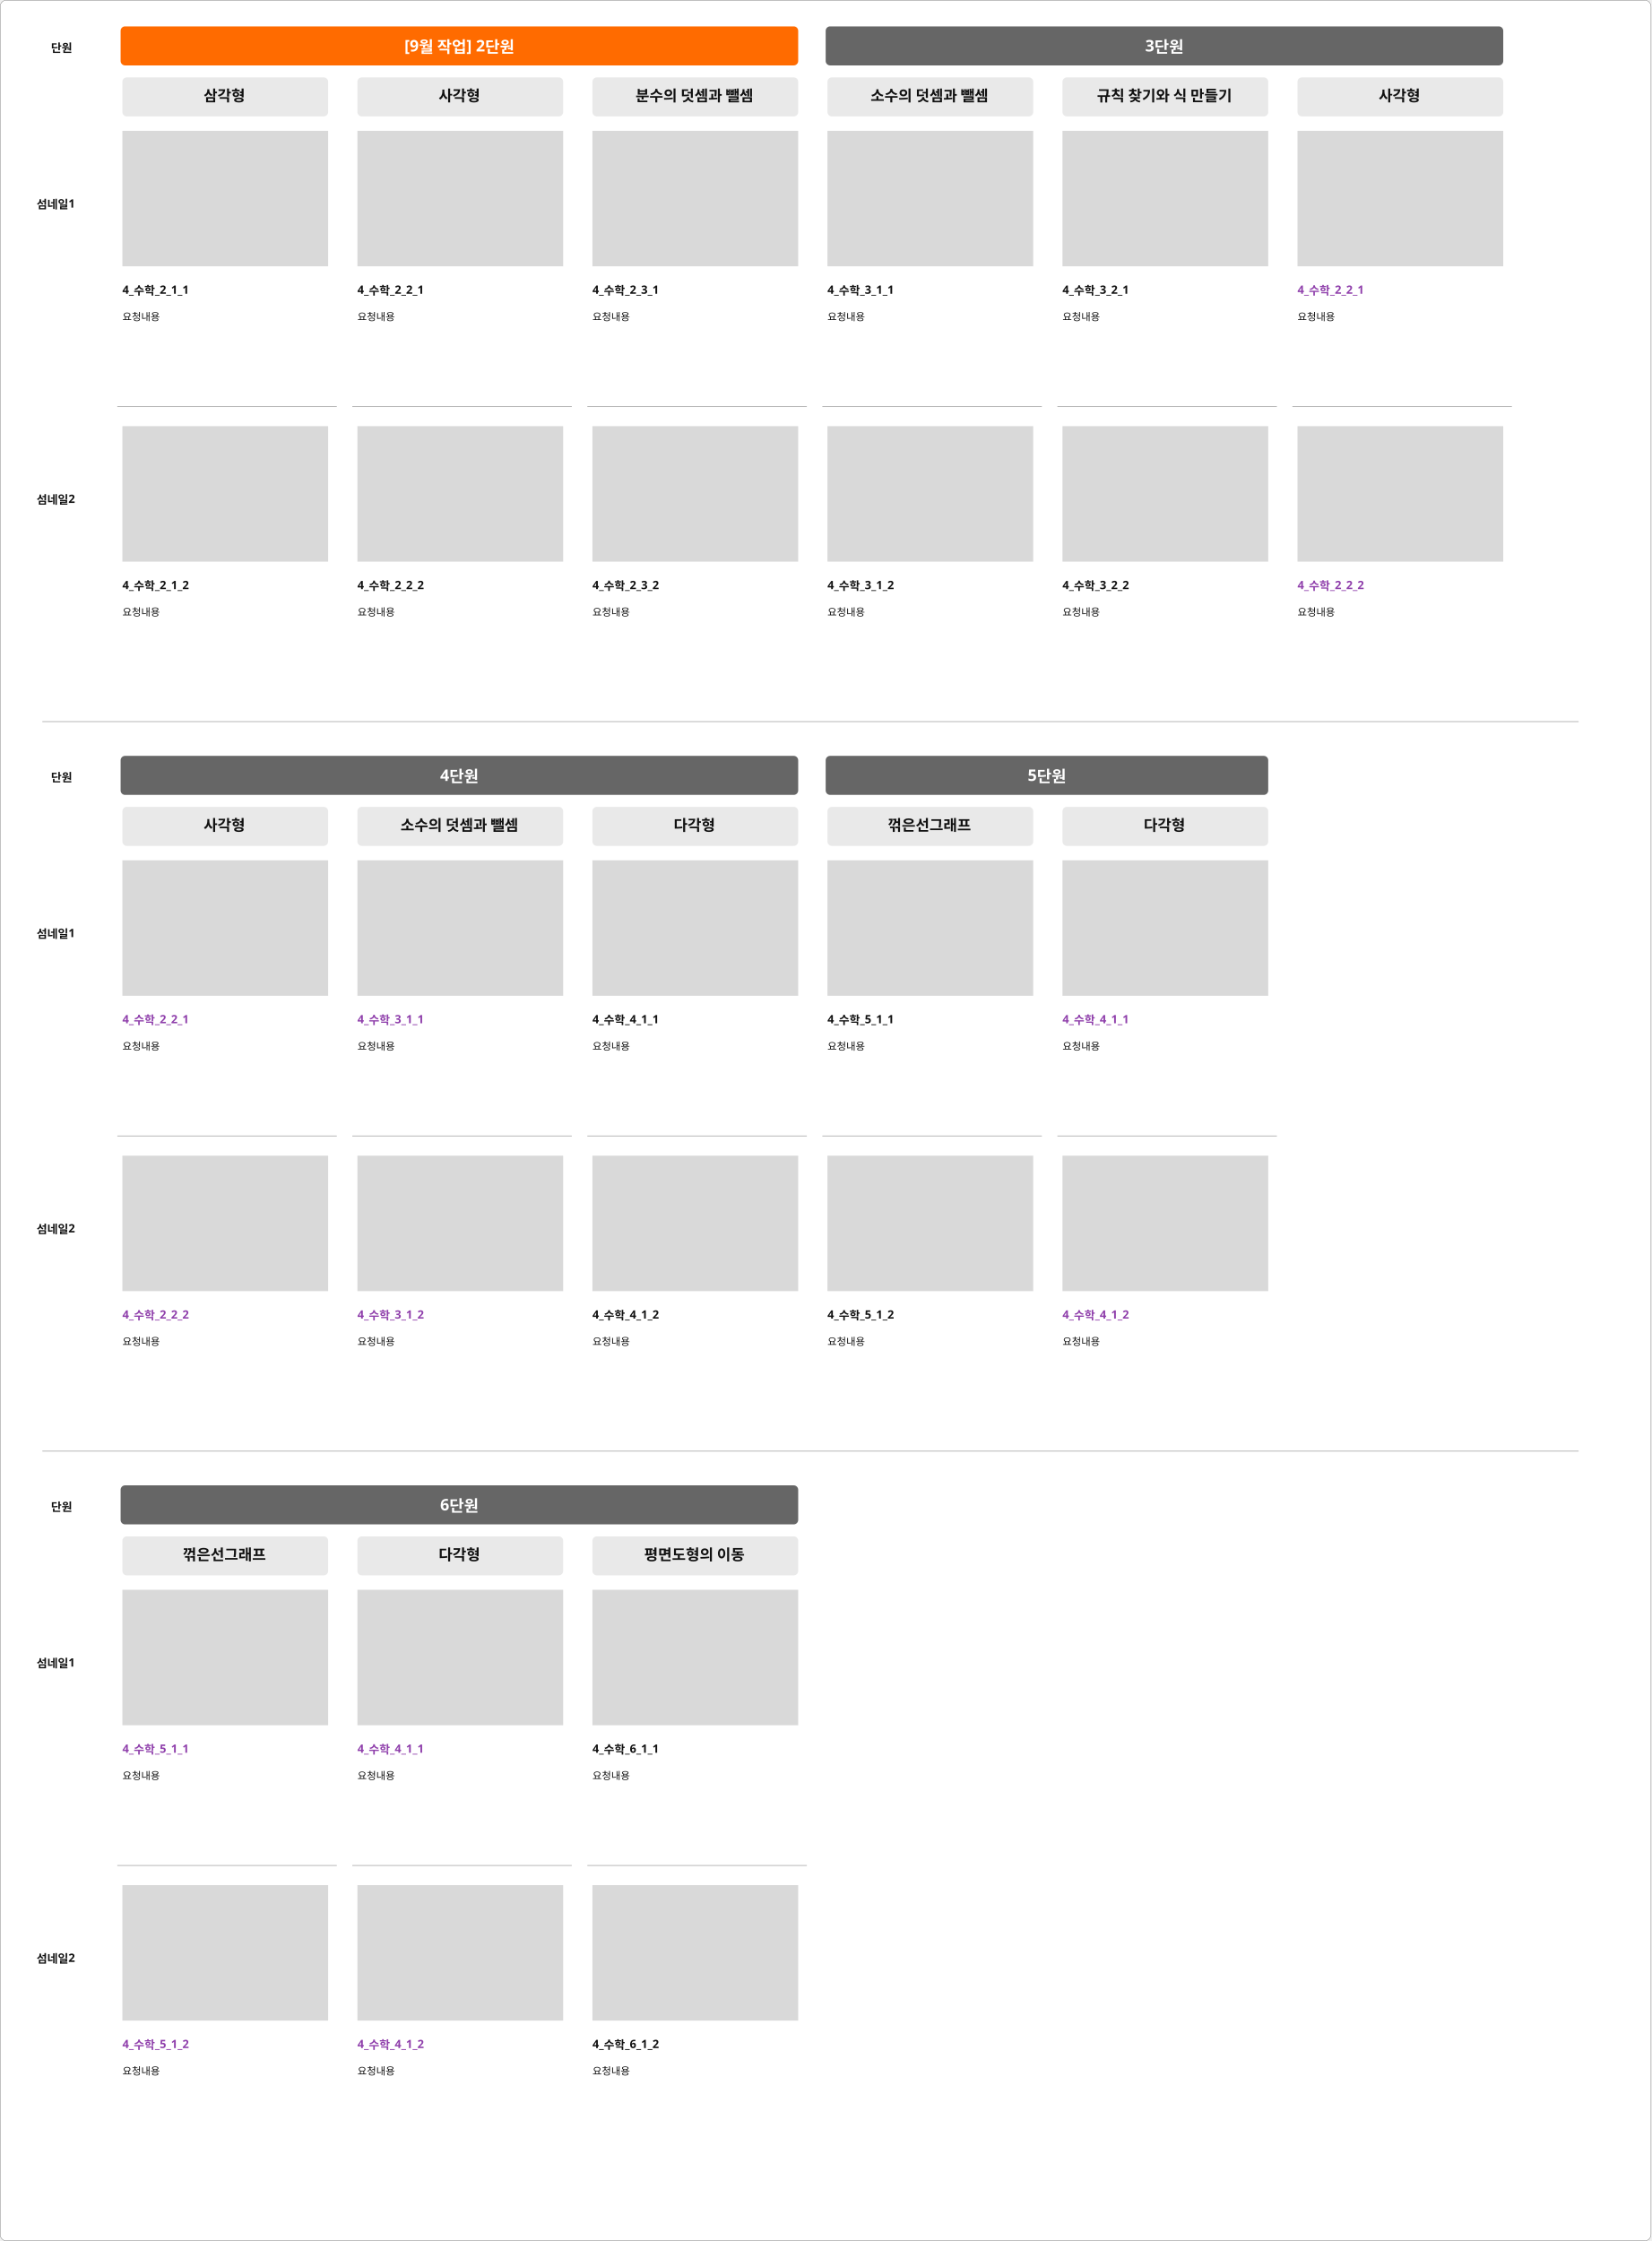
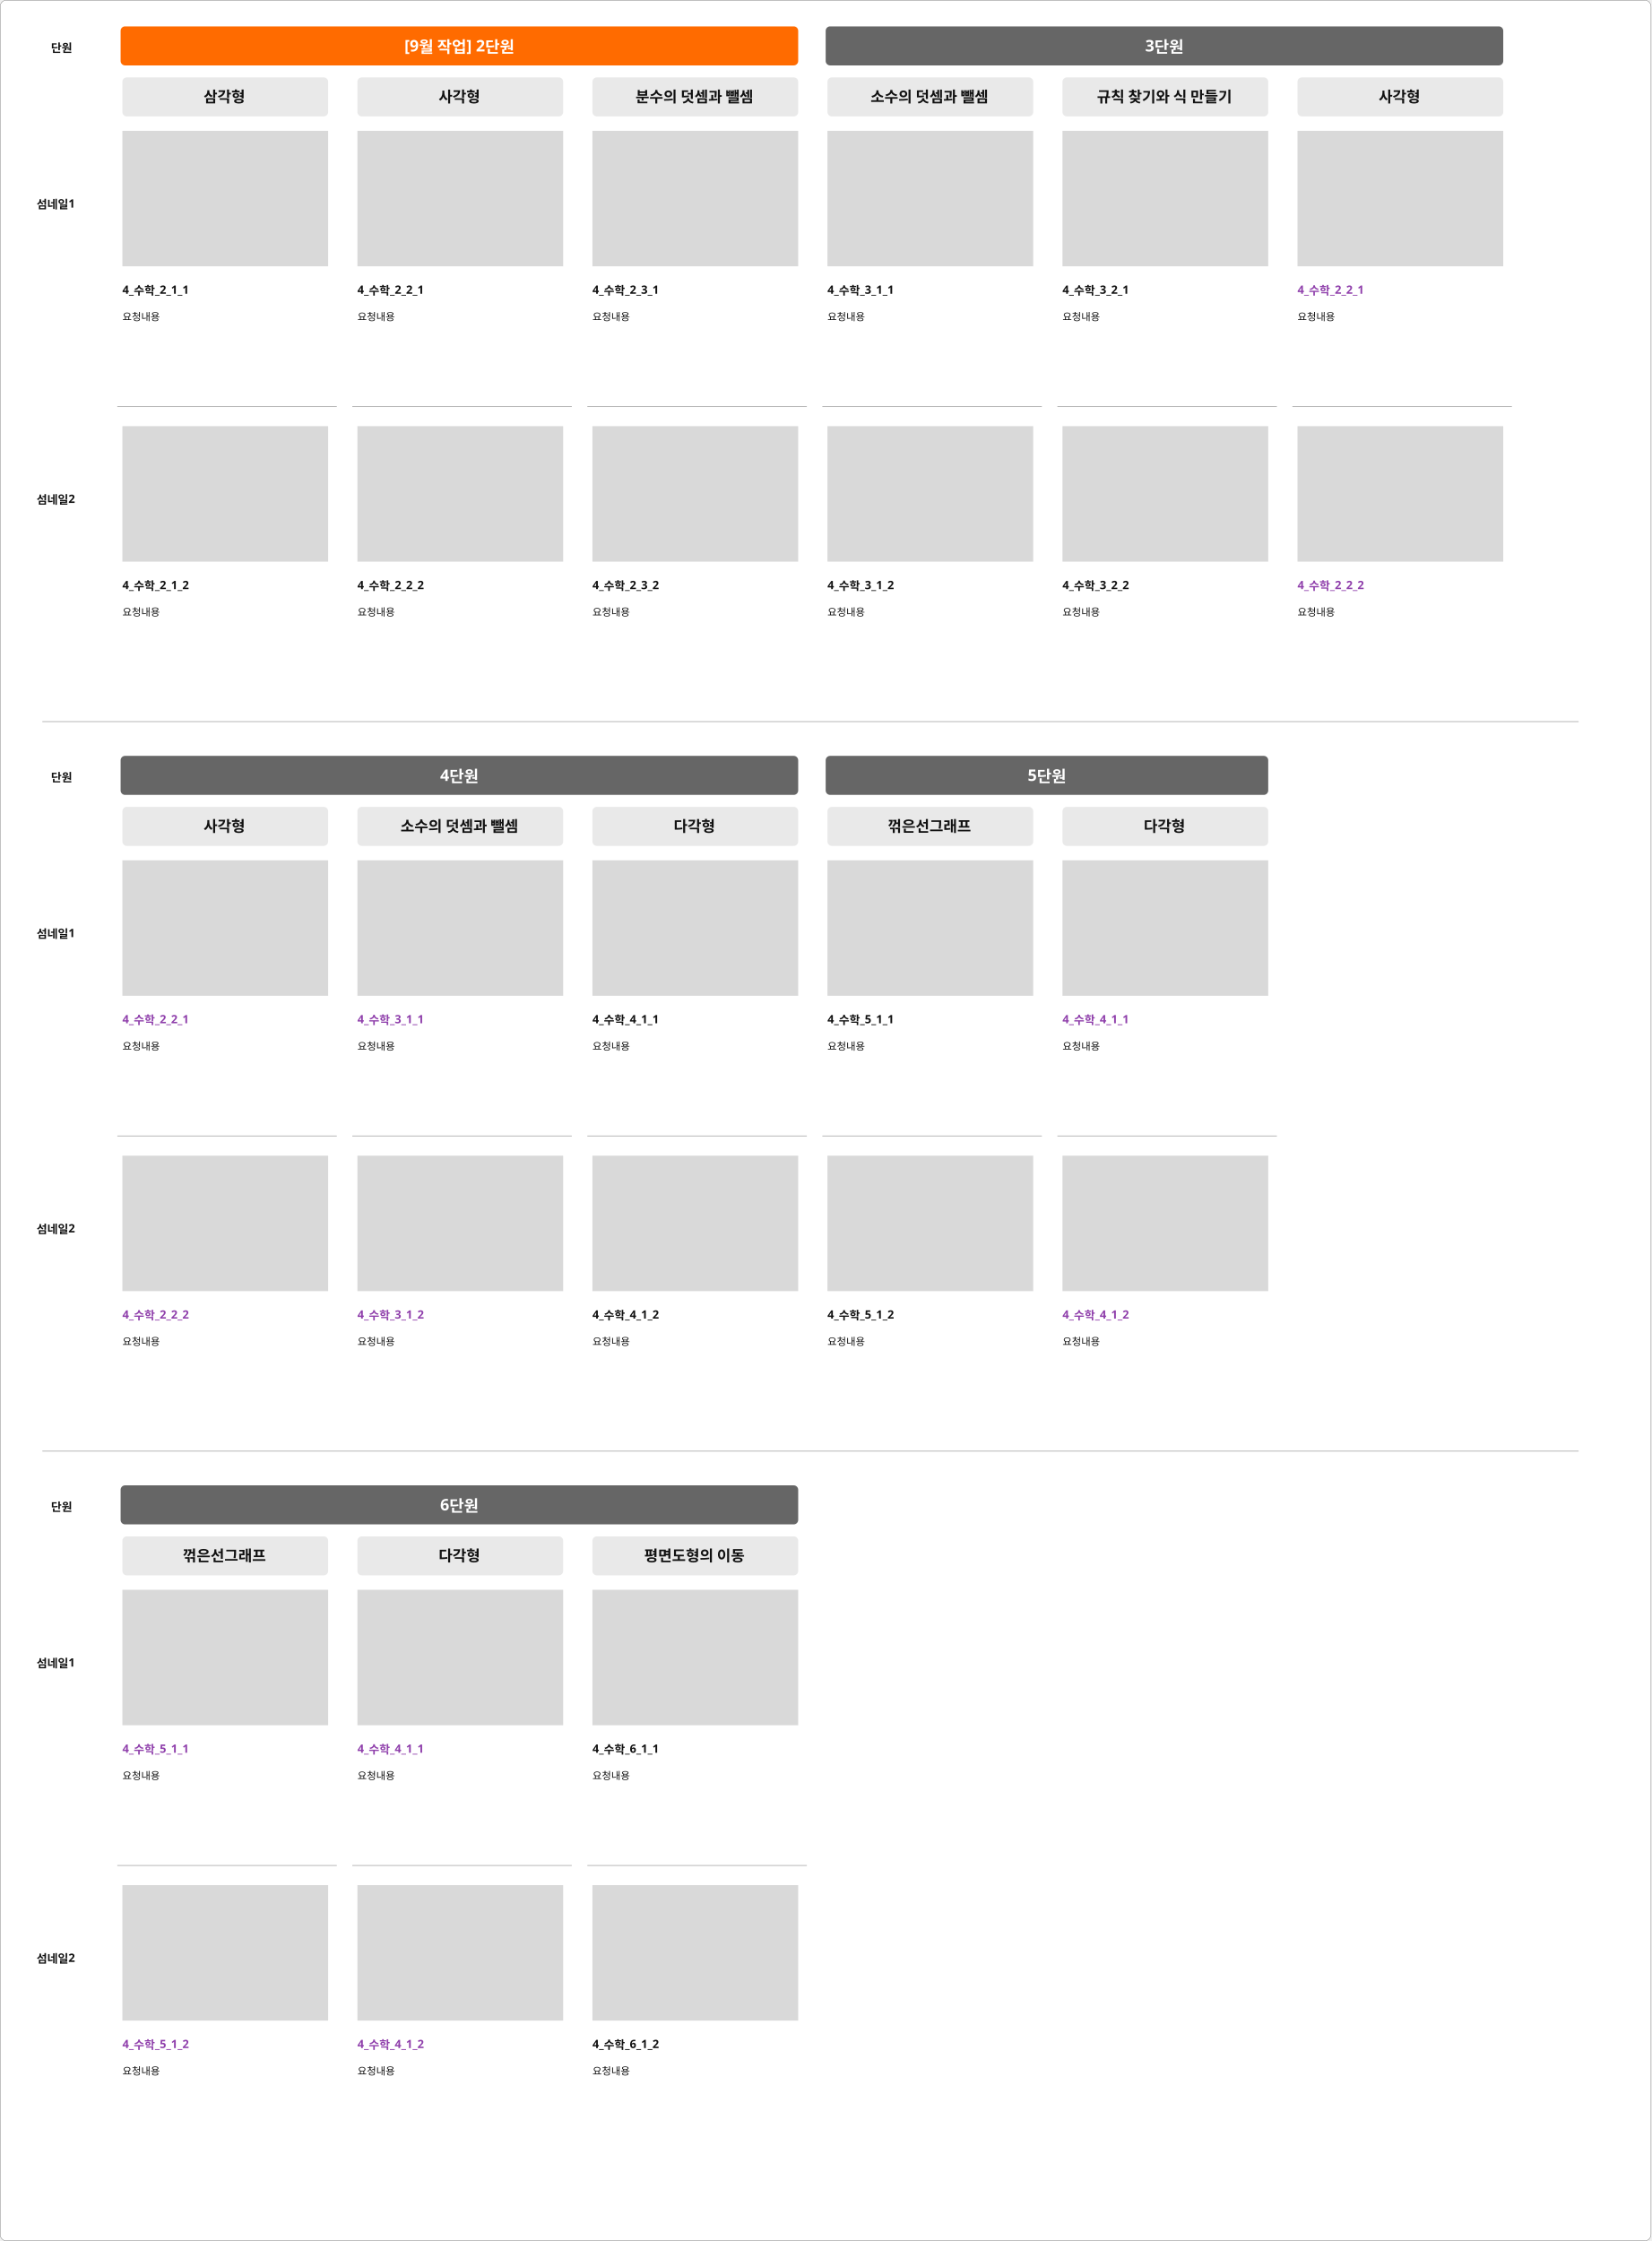
<svg xmlns="http://www.w3.org/2000/svg" width="7447" height="10107" viewBox="0 0 7447 10107" role="img" aria-labelledby="svg-title svg-desc">
  <style>
    text { font-family: 'NanumGothic', sans-serif; fill: #111111; letter-spacing: 0; }
    .unit-title { fill: #ffffff; font-size: 72px; font-weight: 700; }
    .filename { font-size: 52px; font-weight: 700; }
    .reuse-filename { fill: #8f3fab; }
    .request-label { font-size: 46px; font-weight: 400; }
    .row-label { font-size: 52px; font-weight: 700; }
  </style>
  <g id="board" data-name="작업표 배경">
    <rect id="board-background" x="0.5" y="0.5" width="7446" height="10106" rx="29.5" fill="#ffffff" stroke="#111111" />
  </g>
  <g id="labels" data-name="행 라벨">
    <g id="band-1-labels" data-name="1번째 행 라벨">
      <text id="band-1-unit-label" x="230" y="235" class="row-label">단원</text>
      <text id="band-1-thumbnail-1-label" x="165" y="940" class="row-label">섬네일1</text>
      <text id="band-1-thumbnail-2-label" x="165" y="2272" class="row-label">섬네일2</text>
    </g>
    <g id="band-2-labels" data-name="2번째 행 라벨">
      <text id="band-2-unit-label" x="230" y="3525" class="row-label">단원</text>
      <text id="band-2-thumbnail-1-label" x="165" y="4230" class="row-label">섬네일1</text>
      <text id="band-2-thumbnail-2-label" x="165" y="5562" class="row-label">섬네일2</text>
    </g>
    <g id="band-3-labels" data-name="3번째 행 라벨">
      <text id="band-3-unit-label" x="230" y="6815" class="row-label">단원</text>
      <text id="band-3-thumbnail-1-label" x="165" y="7520" class="row-label">섬네일1</text>
      <text id="band-3-thumbnail-2-label" x="165" y="8852" class="row-label">섬네일2</text>
    </g>
  </g>
  <line id="band-1-major-divider" x1="191" y1="3254.5" x2="7120" y2="3254.5" stroke="#b7b7b7" stroke-width="4" />
  <line id="band-2-major-divider" x1="191" y1="6544.5" x2="7120" y2="6544.5" stroke="#b7b7b7" stroke-width="4" />
  <g id="band-1-unit-2" data-name="[9월 작업] 2단원">
    <g id="band-1-unit-2-title" data-name="[9월 작업] 2단원 타이틀">
      <rect id="band-1-unit-2-title-background" x="544" y="119" width="3056" height="176" rx="20" fill="#ff6b00" />
      <text id="band-1-unit-2-title-text" x="2072" y="232" text-anchor="middle" class="unit-title">[9월 작업] 2단원</text>
    </g>
    <g id="band-1-unit-2-item-1" data-name="삼각형">
      <g id="band-1-unit-2-item-1-name-title" data-name="삼각형 타이틀">
        <rect id="band-1-unit-2-item-1-name-background" x="552" y="349" width="928" height="176" rx="20" fill="#e9e9e9" />
-         <text id="band-1-unit-2-item-1-name" x="1012" y="456.04" text-anchor="middle" style="font-size:68px;font-weight:700">
-           <tspan id="band-1-unit-2-item-1-name-line-1" x="1012" dy="0">삼각형</tspan>
-         </text>
+         <text id="band-1-unit-2-item-1-name" x="1012" y="460.8" text-anchor="middle" style="font-size:68px;font-weight:700">삼각형</text>
      </g>
      <g id="band-1-unit-2-item-1-thumbnail-1" data-name="4_수학_2_1_1">
        <rect id="band-1-unit-2-item-1-thumbnail-1-placeholder" x="552" y="590" width="928" height="611" fill="#d9d9d9" />
        <text id="band-1-unit-2-item-1-thumbnail-1-filename" x="552" y="1325" class="filename">4_수학_2_1_1</text>
        <text id="band-1-unit-2-item-1-thumbnail-1-request" x="552" y="1445" class="request-label">요청내용</text>
      </g>
      <line id="band-1-unit-2-item-1-divider" x1="529" y1="1833.5" x2="1519" y2="1833.5" stroke="#b7b7b7" stroke-width="4" />
      <g id="band-1-unit-2-item-1-thumbnail-2" data-name="4_수학_2_1_2">
        <rect id="band-1-unit-2-item-1-thumbnail-2-placeholder" x="552" y="1922" width="928" height="611" fill="#d9d9d9" />
        <text id="band-1-unit-2-item-1-thumbnail-2-filename" x="552" y="2657" class="filename">4_수학_2_1_2</text>
        <text id="band-1-unit-2-item-1-thumbnail-2-request" x="552" y="2777" class="request-label">요청내용</text>
      </g>
    </g>
    <g id="band-1-unit-2-item-2" data-name="사각형">
      <g id="band-1-unit-2-item-2-name-title" data-name="사각형 타이틀">
        <rect id="band-1-unit-2-item-2-name-background" x="1612" y="349" width="928" height="176" rx="20" fill="#e9e9e9" />
-         <text id="band-1-unit-2-item-2-name" x="2072" y="456.04" text-anchor="middle" style="font-size:68px;font-weight:700">
-           <tspan id="band-1-unit-2-item-2-name-line-1" x="2072" dy="0">사각형</tspan>
-         </text>
+         <text id="band-1-unit-2-item-2-name" x="2072" y="460.8" text-anchor="middle" style="font-size:68px;font-weight:700">사각형</text>
      </g>
      <g id="band-1-unit-2-item-2-thumbnail-1" data-name="4_수학_2_2_1">
        <rect id="band-1-unit-2-item-2-thumbnail-1-placeholder" x="1612" y="590" width="928" height="611" fill="#d9d9d9" />
        <text id="band-1-unit-2-item-2-thumbnail-1-filename" x="1612" y="1325" class="filename">4_수학_2_2_1</text>
        <text id="band-1-unit-2-item-2-thumbnail-1-request" x="1612" y="1445" class="request-label">요청내용</text>
      </g>
      <line id="band-1-unit-2-item-2-divider" x1="1589" y1="1833.5" x2="2579" y2="1833.5" stroke="#b7b7b7" stroke-width="4" />
      <g id="band-1-unit-2-item-2-thumbnail-2" data-name="4_수학_2_2_2">
        <rect id="band-1-unit-2-item-2-thumbnail-2-placeholder" x="1612" y="1922" width="928" height="611" fill="#d9d9d9" />
        <text id="band-1-unit-2-item-2-thumbnail-2-filename" x="1612" y="2657" class="filename">4_수학_2_2_2</text>
        <text id="band-1-unit-2-item-2-thumbnail-2-request" x="1612" y="2777" class="request-label">요청내용</text>
      </g>
    </g>
    <g id="band-1-unit-2-item-3" data-name="분수의 덧셈과 뺄셈">
      <g id="band-1-unit-2-item-3-name-title" data-name="분수의 덧셈과 뺄셈 타이틀">
        <rect id="band-1-unit-2-item-3-name-background" x="2672" y="349" width="928" height="176" rx="20" fill="#e9e9e9" />
-         <text id="band-1-unit-2-item-3-name" x="3132" y="456.04" text-anchor="middle" style="font-size:68px;font-weight:700">
-           <tspan id="band-1-unit-2-item-3-name-line-1" x="3132" dy="0">분수의 덧셈과 뺄셈</tspan>
-         </text>
+         <text id="band-1-unit-2-item-3-name" x="3132" y="460.8" text-anchor="middle" style="font-size:68px;font-weight:700">분수의 덧셈과 뺄셈</text>
      </g>
      <g id="band-1-unit-2-item-3-thumbnail-1" data-name="4_수학_2_3_1">
        <rect id="band-1-unit-2-item-3-thumbnail-1-placeholder" x="2672" y="590" width="928" height="611" fill="#d9d9d9" />
        <text id="band-1-unit-2-item-3-thumbnail-1-filename" x="2672" y="1325" class="filename">4_수학_2_3_1</text>
        <text id="band-1-unit-2-item-3-thumbnail-1-request" x="2672" y="1445" class="request-label">요청내용</text>
      </g>
      <line id="band-1-unit-2-item-3-divider" x1="2649" y1="1833.5" x2="3639" y2="1833.5" stroke="#b7b7b7" stroke-width="4" />
      <g id="band-1-unit-2-item-3-thumbnail-2" data-name="4_수학_2_3_2">
        <rect id="band-1-unit-2-item-3-thumbnail-2-placeholder" x="2672" y="1922" width="928" height="611" fill="#d9d9d9" />
        <text id="band-1-unit-2-item-3-thumbnail-2-filename" x="2672" y="2657" class="filename">4_수학_2_3_2</text>
        <text id="band-1-unit-2-item-3-thumbnail-2-request" x="2672" y="2777" class="request-label">요청내용</text>
      </g>
    </g>
  </g>
  <g id="band-1-unit-3" data-name="3단원">
    <g id="band-1-unit-3-title" data-name="3단원 타이틀">
      <rect id="band-1-unit-3-title-background" x="3724" y="119" width="3056" height="176" rx="20" fill="#666666" />
      <text id="band-1-unit-3-title-text" x="5252" y="232" text-anchor="middle" class="unit-title">3단원</text>
    </g>
    <g id="band-1-unit-3-item-1" data-name="소수의 덧셈과 뺄셈">
      <g id="band-1-unit-3-item-1-name-title" data-name="소수의 덧셈과 뺄셈 타이틀">
        <rect id="band-1-unit-3-item-1-name-background" x="3732" y="349" width="928" height="176" rx="20" fill="#e9e9e9" />
-         <text id="band-1-unit-3-item-1-name" x="4192" y="456.04" text-anchor="middle" style="font-size:68px;font-weight:700">
-           <tspan id="band-1-unit-3-item-1-name-line-1" x="4192" dy="0">소수의 덧셈과 뺄셈</tspan>
-         </text>
+         <text id="band-1-unit-3-item-1-name" x="4192" y="460.8" text-anchor="middle" style="font-size:68px;font-weight:700">소수의 덧셈과 뺄셈</text>
      </g>
      <g id="band-1-unit-3-item-1-thumbnail-1" data-name="4_수학_3_1_1">
        <rect id="band-1-unit-3-item-1-thumbnail-1-placeholder" x="3732" y="590" width="928" height="611" fill="#d9d9d9" />
        <text id="band-1-unit-3-item-1-thumbnail-1-filename" x="3732" y="1325" class="filename">4_수학_3_1_1</text>
        <text id="band-1-unit-3-item-1-thumbnail-1-request" x="3732" y="1445" class="request-label">요청내용</text>
      </g>
      <line id="band-1-unit-3-item-1-divider" x1="3709" y1="1833.5" x2="4699" y2="1833.5" stroke="#b7b7b7" stroke-width="4" />
      <g id="band-1-unit-3-item-1-thumbnail-2" data-name="4_수학_3_1_2">
        <rect id="band-1-unit-3-item-1-thumbnail-2-placeholder" x="3732" y="1922" width="928" height="611" fill="#d9d9d9" />
        <text id="band-1-unit-3-item-1-thumbnail-2-filename" x="3732" y="2657" class="filename">4_수학_3_1_2</text>
        <text id="band-1-unit-3-item-1-thumbnail-2-request" x="3732" y="2777" class="request-label">요청내용</text>
      </g>
    </g>
    <g id="band-1-unit-3-item-2" data-name="규칙 찾기와 식 만들기">
      <g id="band-1-unit-3-item-2-name-title" data-name="규칙 찾기와 식 만들기 타이틀">
        <rect id="band-1-unit-3-item-2-name-background" x="4792" y="349" width="928" height="176" rx="20" fill="#e9e9e9" />
-         <text id="band-1-unit-3-item-2-name" x="5252" y="456.04" text-anchor="middle" style="font-size:68px;font-weight:700">
-           <tspan id="band-1-unit-3-item-2-name-line-1" x="5252" dy="0">규칙 찾기와 식 만들기</tspan>
-         </text>
+         <text id="band-1-unit-3-item-2-name" x="5252" y="460.8" text-anchor="middle" style="font-size:68px;font-weight:700">규칙 찾기와 식 만들기</text>
      </g>
      <g id="band-1-unit-3-item-2-thumbnail-1" data-name="4_수학_3_2_1">
        <rect id="band-1-unit-3-item-2-thumbnail-1-placeholder" x="4792" y="590" width="928" height="611" fill="#d9d9d9" />
        <text id="band-1-unit-3-item-2-thumbnail-1-filename" x="4792" y="1325" class="filename">4_수학_3_2_1</text>
        <text id="band-1-unit-3-item-2-thumbnail-1-request" x="4792" y="1445" class="request-label">요청내용</text>
      </g>
      <line id="band-1-unit-3-item-2-divider" x1="4769" y1="1833.5" x2="5759" y2="1833.5" stroke="#b7b7b7" stroke-width="4" />
      <g id="band-1-unit-3-item-2-thumbnail-2" data-name="4_수학_3_2_2">
        <rect id="band-1-unit-3-item-2-thumbnail-2-placeholder" x="4792" y="1922" width="928" height="611" fill="#d9d9d9" />
        <text id="band-1-unit-3-item-2-thumbnail-2-filename" x="4792" y="2657" class="filename">4_수학_3_2_2</text>
        <text id="band-1-unit-3-item-2-thumbnail-2-request" x="4792" y="2777" class="request-label">요청내용</text>
      </g>
    </g>
    <g id="band-1-unit-3-item-3" data-name="사각형">
      <g id="band-1-unit-3-item-3-name-title" data-name="사각형 타이틀">
        <rect id="band-1-unit-3-item-3-name-background" x="5852" y="349" width="928" height="176" rx="20" fill="#e9e9e9" />
-         <text id="band-1-unit-3-item-3-name" x="6312" y="456.04" text-anchor="middle" style="font-size:68px;font-weight:700">
-           <tspan id="band-1-unit-3-item-3-name-line-1" x="6312" dy="0">사각형</tspan>
-         </text>
+         <text id="band-1-unit-3-item-3-name" x="6312" y="460.8" text-anchor="middle" style="font-size:68px;font-weight:700">사각형</text>
      </g>
      <g id="band-1-unit-3-item-3-thumbnail-1" data-name="4_수학_2_2_1">
        <rect id="band-1-unit-3-item-3-thumbnail-1-placeholder" x="5852" y="590" width="928" height="611" fill="#d9d9d9" />
        <text id="band-1-unit-3-item-3-thumbnail-1-filename" x="5852" y="1325" class="filename reuse-filename">4_수학_2_2_1</text>
        <text id="band-1-unit-3-item-3-thumbnail-1-request" x="5852" y="1445" class="request-label">요청내용</text>
      </g>
      <line id="band-1-unit-3-item-3-divider" x1="5829" y1="1833.5" x2="6819" y2="1833.5" stroke="#b7b7b7" stroke-width="4" />
      <g id="band-1-unit-3-item-3-thumbnail-2" data-name="4_수학_2_2_2">
        <rect id="band-1-unit-3-item-3-thumbnail-2-placeholder" x="5852" y="1922" width="928" height="611" fill="#d9d9d9" />
        <text id="band-1-unit-3-item-3-thumbnail-2-filename" x="5852" y="2657" class="filename reuse-filename">4_수학_2_2_2</text>
        <text id="band-1-unit-3-item-3-thumbnail-2-request" x="5852" y="2777" class="request-label">요청내용</text>
      </g>
    </g>
  </g>
  <g id="band-2-unit-4" data-name="4단원">
    <g id="band-2-unit-4-title" data-name="4단원 타이틀">
      <rect id="band-2-unit-4-title-background" x="544" y="3409" width="3056" height="176" rx="20" fill="#666666" />
      <text id="band-2-unit-4-title-text" x="2072" y="3522" text-anchor="middle" class="unit-title">4단원</text>
    </g>
    <g id="band-2-unit-4-item-1" data-name="사각형">
      <g id="band-2-unit-4-item-1-name-title" data-name="사각형 타이틀">
        <rect id="band-2-unit-4-item-1-name-background" x="552" y="3639" width="928" height="176" rx="20" fill="#e9e9e9" />
-         <text id="band-2-unit-4-item-1-name" x="1012" y="3746.04" text-anchor="middle" style="font-size:68px;font-weight:700">
-           <tspan id="band-2-unit-4-item-1-name-line-1" x="1012" dy="0">사각형</tspan>
-         </text>
+         <text id="band-2-unit-4-item-1-name" x="1012" y="3750.8" text-anchor="middle" style="font-size:68px;font-weight:700">사각형</text>
      </g>
      <g id="band-2-unit-4-item-1-thumbnail-1" data-name="4_수학_2_2_1">
        <rect id="band-2-unit-4-item-1-thumbnail-1-placeholder" x="552" y="3880" width="928" height="611" fill="#d9d9d9" />
        <text id="band-2-unit-4-item-1-thumbnail-1-filename" x="552" y="4615" class="filename reuse-filename">4_수학_2_2_1</text>
        <text id="band-2-unit-4-item-1-thumbnail-1-request" x="552" y="4735" class="request-label">요청내용</text>
      </g>
      <line id="band-2-unit-4-item-1-divider" x1="529" y1="5123.5" x2="1519" y2="5123.5" stroke="#b7b7b7" stroke-width="4" />
      <g id="band-2-unit-4-item-1-thumbnail-2" data-name="4_수학_2_2_2">
        <rect id="band-2-unit-4-item-1-thumbnail-2-placeholder" x="552" y="5212" width="928" height="611" fill="#d9d9d9" />
        <text id="band-2-unit-4-item-1-thumbnail-2-filename" x="552" y="5947" class="filename reuse-filename">4_수학_2_2_2</text>
        <text id="band-2-unit-4-item-1-thumbnail-2-request" x="552" y="6067" class="request-label">요청내용</text>
      </g>
    </g>
    <g id="band-2-unit-4-item-2" data-name="소수의 덧셈과 뺄셈">
      <g id="band-2-unit-4-item-2-name-title" data-name="소수의 덧셈과 뺄셈 타이틀">
        <rect id="band-2-unit-4-item-2-name-background" x="1612" y="3639" width="928" height="176" rx="20" fill="#e9e9e9" />
-         <text id="band-2-unit-4-item-2-name" x="2072" y="3746.04" text-anchor="middle" style="font-size:68px;font-weight:700">
-           <tspan id="band-2-unit-4-item-2-name-line-1" x="2072" dy="0">소수의 덧셈과 뺄셈</tspan>
-         </text>
+         <text id="band-2-unit-4-item-2-name" x="2072" y="3750.8" text-anchor="middle" style="font-size:68px;font-weight:700">소수의 덧셈과 뺄셈</text>
      </g>
      <g id="band-2-unit-4-item-2-thumbnail-1" data-name="4_수학_3_1_1">
        <rect id="band-2-unit-4-item-2-thumbnail-1-placeholder" x="1612" y="3880" width="928" height="611" fill="#d9d9d9" />
        <text id="band-2-unit-4-item-2-thumbnail-1-filename" x="1612" y="4615" class="filename reuse-filename">4_수학_3_1_1</text>
        <text id="band-2-unit-4-item-2-thumbnail-1-request" x="1612" y="4735" class="request-label">요청내용</text>
      </g>
      <line id="band-2-unit-4-item-2-divider" x1="1589" y1="5123.5" x2="2579" y2="5123.5" stroke="#b7b7b7" stroke-width="4" />
      <g id="band-2-unit-4-item-2-thumbnail-2" data-name="4_수학_3_1_2">
        <rect id="band-2-unit-4-item-2-thumbnail-2-placeholder" x="1612" y="5212" width="928" height="611" fill="#d9d9d9" />
        <text id="band-2-unit-4-item-2-thumbnail-2-filename" x="1612" y="5947" class="filename reuse-filename">4_수학_3_1_2</text>
        <text id="band-2-unit-4-item-2-thumbnail-2-request" x="1612" y="6067" class="request-label">요청내용</text>
      </g>
    </g>
    <g id="band-2-unit-4-item-3" data-name="다각형">
      <g id="band-2-unit-4-item-3-name-title" data-name="다각형 타이틀">
        <rect id="band-2-unit-4-item-3-name-background" x="2672" y="3639" width="928" height="176" rx="20" fill="#e9e9e9" />
-         <text id="band-2-unit-4-item-3-name" x="3132" y="3746.04" text-anchor="middle" style="font-size:68px;font-weight:700">
-           <tspan id="band-2-unit-4-item-3-name-line-1" x="3132" dy="0">다각형</tspan>
-         </text>
+         <text id="band-2-unit-4-item-3-name" x="3132" y="3750.8" text-anchor="middle" style="font-size:68px;font-weight:700">다각형</text>
      </g>
      <g id="band-2-unit-4-item-3-thumbnail-1" data-name="4_수학_4_1_1">
        <rect id="band-2-unit-4-item-3-thumbnail-1-placeholder" x="2672" y="3880" width="928" height="611" fill="#d9d9d9" />
        <text id="band-2-unit-4-item-3-thumbnail-1-filename" x="2672" y="4615" class="filename">4_수학_4_1_1</text>
        <text id="band-2-unit-4-item-3-thumbnail-1-request" x="2672" y="4735" class="request-label">요청내용</text>
      </g>
      <line id="band-2-unit-4-item-3-divider" x1="2649" y1="5123.5" x2="3639" y2="5123.5" stroke="#b7b7b7" stroke-width="4" />
      <g id="band-2-unit-4-item-3-thumbnail-2" data-name="4_수학_4_1_2">
        <rect id="band-2-unit-4-item-3-thumbnail-2-placeholder" x="2672" y="5212" width="928" height="611" fill="#d9d9d9" />
        <text id="band-2-unit-4-item-3-thumbnail-2-filename" x="2672" y="5947" class="filename">4_수학_4_1_2</text>
        <text id="band-2-unit-4-item-3-thumbnail-2-request" x="2672" y="6067" class="request-label">요청내용</text>
      </g>
    </g>
  </g>
  <g id="band-2-unit-5" data-name="5단원">
    <g id="band-2-unit-5-title" data-name="5단원 타이틀">
      <rect id="band-2-unit-5-title-background" x="3724" y="3409" width="1996" height="176" rx="20" fill="#666666" />
      <text id="band-2-unit-5-title-text" x="4722" y="3522" text-anchor="middle" class="unit-title">5단원</text>
    </g>
    <g id="band-2-unit-5-item-1" data-name="꺾은선그래프 / 자료와 꺾은선그래프">
      <g id="band-2-unit-5-item-1-name-title" data-name="꺾은선그래프 / 자료와 꺾은선그래프 타이틀">
        <rect id="band-2-unit-5-item-1-name-background" x="3732" y="3639" width="928" height="176" rx="20" fill="#e9e9e9" />
-         <text id="band-2-unit-5-item-1-name" x="4192" y="3746.04" text-anchor="middle" style="font-size:68px;font-weight:700">
-           <tspan id="band-2-unit-5-item-1-name-line-1" x="4192" dy="0">꺾은선그래프</tspan>
-         </text>
+         <text id="band-2-unit-5-item-1-name" x="4192" y="3750.8" text-anchor="middle" style="font-size:68px;font-weight:700">꺾은선그래프</text>
      </g>
      <g id="band-2-unit-5-item-1-thumbnail-1" data-name="4_수학_5_1_1">
        <rect id="band-2-unit-5-item-1-thumbnail-1-placeholder" x="3732" y="3880" width="928" height="611" fill="#d9d9d9" />
        <text id="band-2-unit-5-item-1-thumbnail-1-filename" x="3732" y="4615" class="filename">4_수학_5_1_1</text>
        <text id="band-2-unit-5-item-1-thumbnail-1-request" x="3732" y="4735" class="request-label">요청내용</text>
      </g>
      <line id="band-2-unit-5-item-1-divider" x1="3709" y1="5123.5" x2="4699" y2="5123.5" stroke="#b7b7b7" stroke-width="4" />
      <g id="band-2-unit-5-item-1-thumbnail-2" data-name="4_수학_5_1_2">
        <rect id="band-2-unit-5-item-1-thumbnail-2-placeholder" x="3732" y="5212" width="928" height="611" fill="#d9d9d9" />
        <text id="band-2-unit-5-item-1-thumbnail-2-filename" x="3732" y="5947" class="filename">4_수학_5_1_2</text>
        <text id="band-2-unit-5-item-1-thumbnail-2-request" x="3732" y="6067" class="request-label">요청내용</text>
      </g>
    </g>
    <g id="band-2-unit-5-item-2" data-name="다각형">
      <g id="band-2-unit-5-item-2-name-title" data-name="다각형 타이틀">
        <rect id="band-2-unit-5-item-2-name-background" x="4792" y="3639" width="928" height="176" rx="20" fill="#e9e9e9" />
-         <text id="band-2-unit-5-item-2-name" x="5252" y="3746.04" text-anchor="middle" style="font-size:68px;font-weight:700">
-           <tspan id="band-2-unit-5-item-2-name-line-1" x="5252" dy="0">다각형</tspan>
-         </text>
+         <text id="band-2-unit-5-item-2-name" x="5252" y="3750.8" text-anchor="middle" style="font-size:68px;font-weight:700">다각형</text>
      </g>
      <g id="band-2-unit-5-item-2-thumbnail-1" data-name="4_수학_4_1_1">
        <rect id="band-2-unit-5-item-2-thumbnail-1-placeholder" x="4792" y="3880" width="928" height="611" fill="#d9d9d9" />
        <text id="band-2-unit-5-item-2-thumbnail-1-filename" x="4792" y="4615" class="filename reuse-filename">4_수학_4_1_1</text>
        <text id="band-2-unit-5-item-2-thumbnail-1-request" x="4792" y="4735" class="request-label">요청내용</text>
      </g>
      <line id="band-2-unit-5-item-2-divider" x1="4769" y1="5123.5" x2="5759" y2="5123.5" stroke="#b7b7b7" stroke-width="4" />
      <g id="band-2-unit-5-item-2-thumbnail-2" data-name="4_수학_4_1_2">
        <rect id="band-2-unit-5-item-2-thumbnail-2-placeholder" x="4792" y="5212" width="928" height="611" fill="#d9d9d9" />
        <text id="band-2-unit-5-item-2-thumbnail-2-filename" x="4792" y="5947" class="filename reuse-filename">4_수학_4_1_2</text>
        <text id="band-2-unit-5-item-2-thumbnail-2-request" x="4792" y="6067" class="request-label">요청내용</text>
      </g>
    </g>
  </g>
  <g id="band-3-unit-6" data-name="6단원">
    <g id="band-3-unit-6-title" data-name="6단원 타이틀">
      <rect id="band-3-unit-6-title-background" x="544" y="6699" width="3056" height="176" rx="20" fill="#666666" />
      <text id="band-3-unit-6-title-text" x="2072" y="6812" text-anchor="middle" class="unit-title">6단원</text>
    </g>
    <g id="band-3-unit-6-item-1" data-name="꺾은선그래프">
      <g id="band-3-unit-6-item-1-name-title" data-name="꺾은선그래프 타이틀">
        <rect id="band-3-unit-6-item-1-name-background" x="552" y="6929" width="928" height="176" rx="20" fill="#e9e9e9" />
-         <text id="band-3-unit-6-item-1-name" x="1012" y="7036.04" text-anchor="middle" style="font-size:68px;font-weight:700">
-           <tspan id="band-3-unit-6-item-1-name-line-1" x="1012" dy="0">꺾은선그래프</tspan>
-         </text>
+         <text id="band-3-unit-6-item-1-name" x="1012" y="7040.8" text-anchor="middle" style="font-size:68px;font-weight:700">꺾은선그래프</text>
      </g>
      <g id="band-3-unit-6-item-1-thumbnail-1" data-name="4_수학_5_1_1">
        <rect id="band-3-unit-6-item-1-thumbnail-1-placeholder" x="552" y="7170" width="928" height="611" fill="#d9d9d9" />
        <text id="band-3-unit-6-item-1-thumbnail-1-filename" x="552" y="7905" class="filename reuse-filename">4_수학_5_1_1</text>
        <text id="band-3-unit-6-item-1-thumbnail-1-request" x="552" y="8025" class="request-label">요청내용</text>
      </g>
      <line id="band-3-unit-6-item-1-divider" x1="529" y1="8413.5" x2="1519" y2="8413.5" stroke="#b7b7b7" stroke-width="4" />
      <g id="band-3-unit-6-item-1-thumbnail-2" data-name="4_수학_5_1_2">
        <rect id="band-3-unit-6-item-1-thumbnail-2-placeholder" x="552" y="8502" width="928" height="611" fill="#d9d9d9" />
        <text id="band-3-unit-6-item-1-thumbnail-2-filename" x="552" y="9237" class="filename reuse-filename">4_수학_5_1_2</text>
        <text id="band-3-unit-6-item-1-thumbnail-2-request" x="552" y="9357" class="request-label">요청내용</text>
      </g>
    </g>
    <g id="band-3-unit-6-item-2" data-name="다각형">
      <g id="band-3-unit-6-item-2-name-title" data-name="다각형 타이틀">
        <rect id="band-3-unit-6-item-2-name-background" x="1612" y="6929" width="928" height="176" rx="20" fill="#e9e9e9" />
-         <text id="band-3-unit-6-item-2-name" x="2072" y="7036.04" text-anchor="middle" style="font-size:68px;font-weight:700">
-           <tspan id="band-3-unit-6-item-2-name-line-1" x="2072" dy="0">다각형</tspan>
-         </text>
+         <text id="band-3-unit-6-item-2-name" x="2072" y="7040.8" text-anchor="middle" style="font-size:68px;font-weight:700">다각형</text>
      </g>
      <g id="band-3-unit-6-item-2-thumbnail-1" data-name="4_수학_4_1_1">
        <rect id="band-3-unit-6-item-2-thumbnail-1-placeholder" x="1612" y="7170" width="928" height="611" fill="#d9d9d9" />
        <text id="band-3-unit-6-item-2-thumbnail-1-filename" x="1612" y="7905" class="filename reuse-filename">4_수학_4_1_1</text>
        <text id="band-3-unit-6-item-2-thumbnail-1-request" x="1612" y="8025" class="request-label">요청내용</text>
      </g>
      <line id="band-3-unit-6-item-2-divider" x1="1589" y1="8413.5" x2="2579" y2="8413.5" stroke="#b7b7b7" stroke-width="4" />
      <g id="band-3-unit-6-item-2-thumbnail-2" data-name="4_수학_4_1_2">
        <rect id="band-3-unit-6-item-2-thumbnail-2-placeholder" x="1612" y="8502" width="928" height="611" fill="#d9d9d9" />
        <text id="band-3-unit-6-item-2-thumbnail-2-filename" x="1612" y="9237" class="filename reuse-filename">4_수학_4_1_2</text>
        <text id="band-3-unit-6-item-2-thumbnail-2-request" x="1612" y="9357" class="request-label">요청내용</text>
      </g>
    </g>
    <g id="band-3-unit-6-item-3" data-name="평면도형의 이동">
      <g id="band-3-unit-6-item-3-name-title" data-name="평면도형의 이동 타이틀">
        <rect id="band-3-unit-6-item-3-name-background" x="2672" y="6929" width="928" height="176" rx="20" fill="#e9e9e9" />
-         <text id="band-3-unit-6-item-3-name" x="3132" y="7036.04" text-anchor="middle" style="font-size:68px;font-weight:700">
-           <tspan id="band-3-unit-6-item-3-name-line-1" x="3132" dy="0">평면도형의 이동</tspan>
-         </text>
+         <text id="band-3-unit-6-item-3-name" x="3132" y="7040.8" text-anchor="middle" style="font-size:68px;font-weight:700">평면도형의 이동</text>
      </g>
      <g id="band-3-unit-6-item-3-thumbnail-1" data-name="4_수학_6_1_1">
        <rect id="band-3-unit-6-item-3-thumbnail-1-placeholder" x="2672" y="7170" width="928" height="611" fill="#d9d9d9" />
        <text id="band-3-unit-6-item-3-thumbnail-1-filename" x="2672" y="7905" class="filename">4_수학_6_1_1</text>
        <text id="band-3-unit-6-item-3-thumbnail-1-request" x="2672" y="8025" class="request-label">요청내용</text>
      </g>
      <line id="band-3-unit-6-item-3-divider" x1="2649" y1="8413.5" x2="3639" y2="8413.5" stroke="#b7b7b7" stroke-width="4" />
      <g id="band-3-unit-6-item-3-thumbnail-2" data-name="4_수학_6_1_2">
        <rect id="band-3-unit-6-item-3-thumbnail-2-placeholder" x="2672" y="8502" width="928" height="611" fill="#d9d9d9" />
        <text id="band-3-unit-6-item-3-thumbnail-2-filename" x="2672" y="9237" class="filename">4_수학_6_1_2</text>
        <text id="band-3-unit-6-item-3-thumbnail-2-request" x="2672" y="9357" class="request-label">요청내용</text>
      </g>
    </g>
  </g>
</svg>
